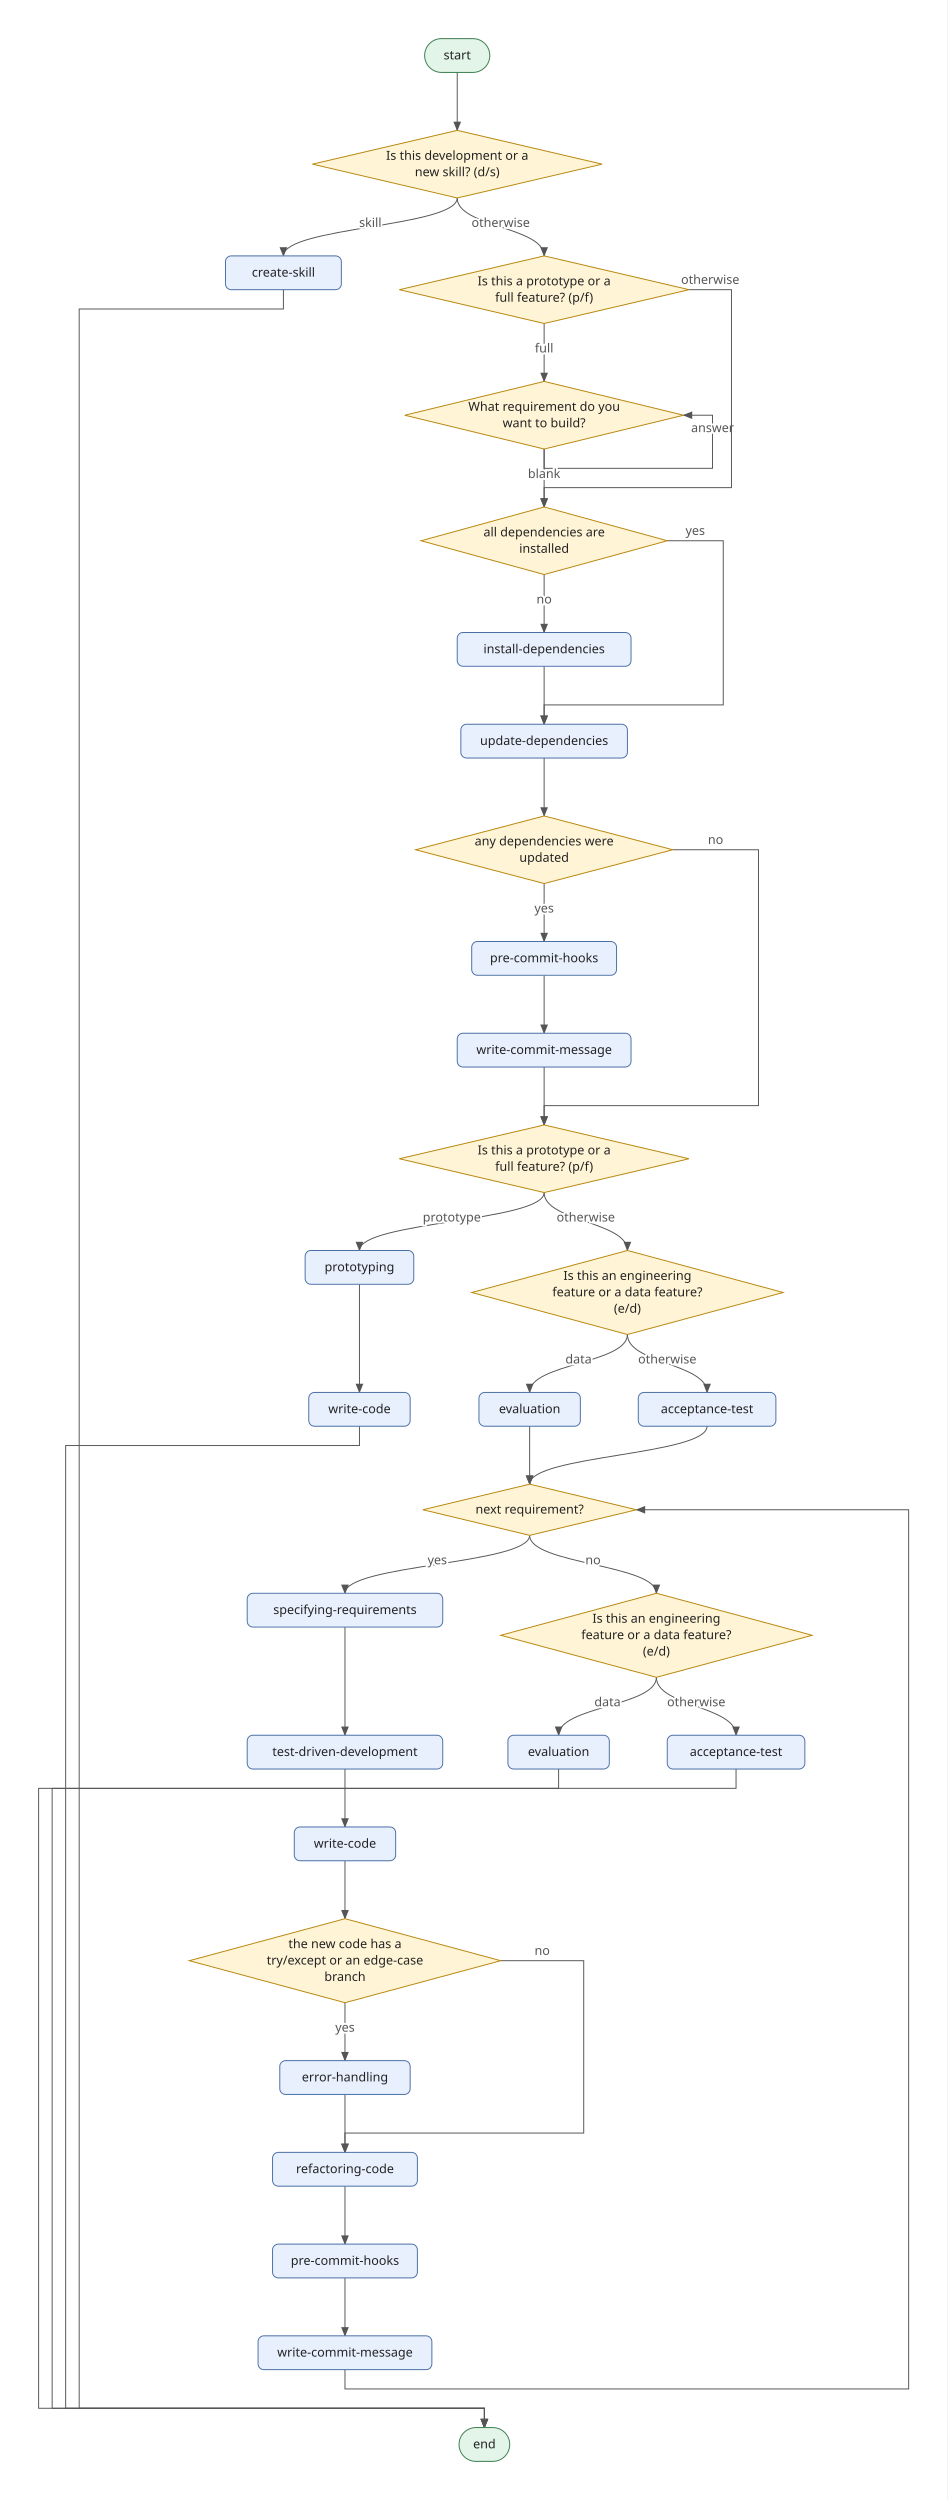
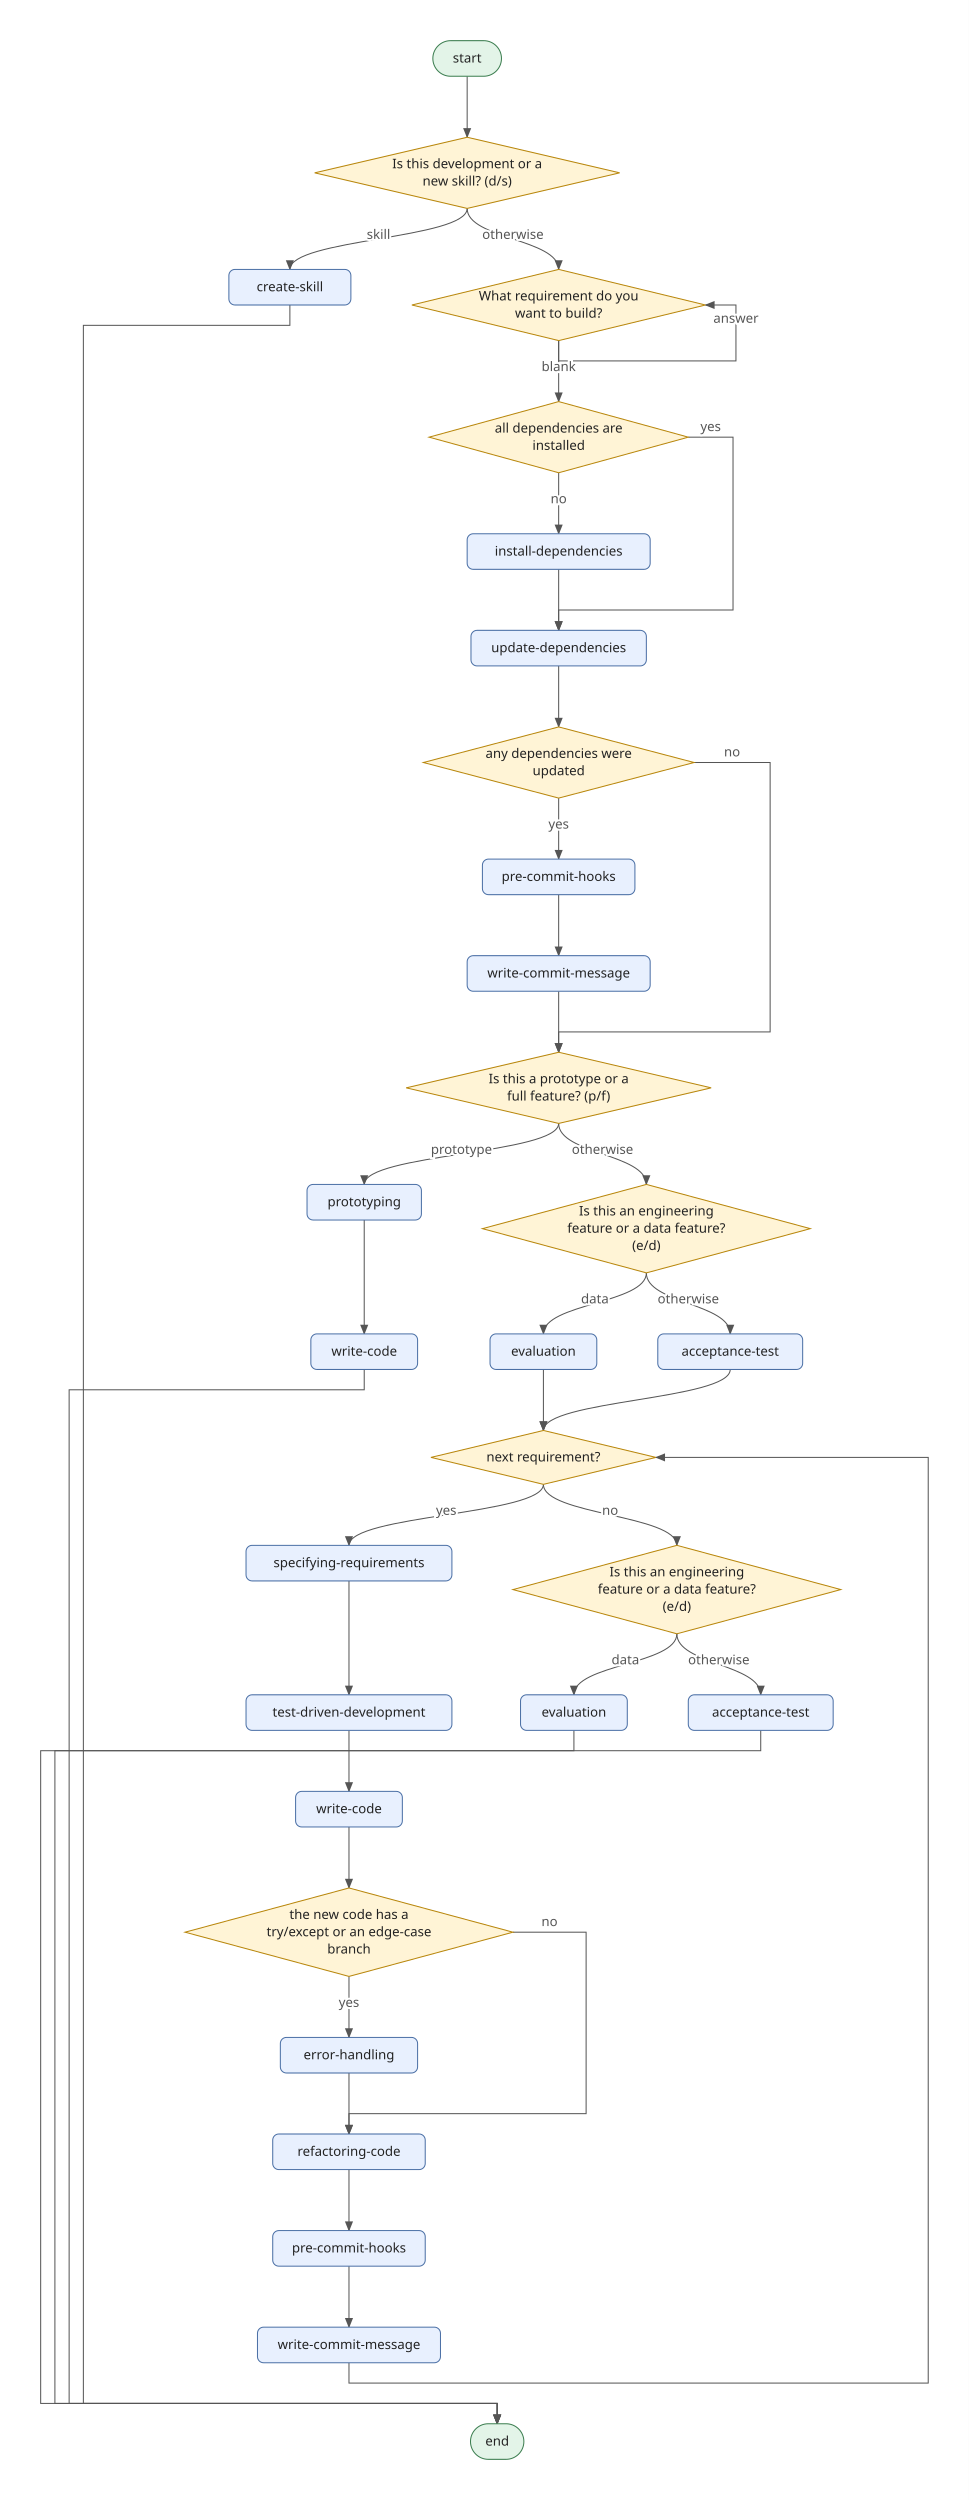
- <svg xmlns="http://www.w3.org/2000/svg" width="981" height="2589" font-family="sans-serif" font-size="13">
+ <svg xmlns="http://www.w3.org/2000/svg" width="953" height="2459" font-family="sans-serif" font-size="13">
  <defs>
    <marker id="arrow" markerWidth="10" markerHeight="8" refX="9" refY="4" orient="auto">
      <path d="M0,0 L10,4 L0,8 z" fill="#555" />
    </marker>
  </defs>
-   <rect width="981" height="2589" fill="white" />
-   <path d="M473.5,75 C473.5,105.0 473.5,105.0 473.5,135" fill="none" stroke="#555" marker-end="url(#arrow)" />
-   <path d="M473.5,205 C473.5,235.0 293.5,235.0 293.5,265" fill="none" stroke="#555" marker-end="url(#arrow)" />
-   <text x="383.5" y="235.0" text-anchor="middle" fill="#555" stroke="white" stroke-width="4" paint-order="stroke">skill</text>
-   <path d="M473.5,205 C473.5,235.0 563.5,235.0 563.5,265" fill="none" stroke="#555" marker-end="url(#arrow)" />
-   <text x="518.5" y="235.0" text-anchor="middle" fill="#555" stroke="white" stroke-width="4" paint-order="stroke">otherwise</text>
-   <path d="M563.5,335 C563.5,365.0 563.5,365.0 563.5,395" fill="none" stroke="#555" marker-end="url(#arrow)" />
-   <text x="563.5" y="365.0" text-anchor="middle" fill="#555" stroke="white" stroke-width="4" paint-order="stroke">full</text>
-   <path d="M563.5,465 L563.5,485 L737.875,485 L737.875,430.0 L707.875,430.0" fill="none" stroke="#555" marker-end="url(#arrow)" />
-   <text x="737.875" y="447.5" text-anchor="middle" fill="#555" stroke="white" stroke-width="4" paint-order="stroke">answer</text>
-   <path d="M563.5,465 C563.5,495.0 563.5,495.0 563.5,525" fill="none" stroke="#555" marker-end="url(#arrow)" />
-   <text x="563.5" y="495.0" text-anchor="middle" fill="#555" stroke="white" stroke-width="4" paint-order="stroke">blank</text>
-   <path d="M713.5,300.0 L757.5,300.0 L757.5,505 L563.5,505 L563.5,525" fill="none" stroke="#555" marker-end="url(#arrow)" />
-   <text x="735.5" y="294.0" text-anchor="middle" fill="#555" stroke="white" stroke-width="4" paint-order="stroke">otherwise</text>
-   <path d="M563.5,595 C563.5,625.0 563.5,625.0 563.5,655" fill="none" stroke="#555" marker-end="url(#arrow)" />
-   <text x="563.5" y="625.0" text-anchor="middle" fill="#555" stroke="white" stroke-width="4" paint-order="stroke">no</text>
-   <path d="M563.5,690 C563.5,720.0 563.5,720.0 563.5,750" fill="none" stroke="#555" marker-end="url(#arrow)" />
-   <path d="M691.0,560.0 L749.0,560.0 L749.0,730 L563.5,730 L563.5,750" fill="none" stroke="#555" marker-end="url(#arrow)" />
-   <text x="720.0" y="554.0" text-anchor="middle" fill="#555" stroke="white" stroke-width="4" paint-order="stroke">yes</text>
-   <path d="M563.5,785 C563.5,815.0 563.5,815.0 563.5,845" fill="none" stroke="#555" marker-end="url(#arrow)" />
-   <path d="M563.5,915 C563.5,945.0 563.5,945.0 563.5,975" fill="none" stroke="#555" marker-end="url(#arrow)" />
-   <text x="563.5" y="945.0" text-anchor="middle" fill="#555" stroke="white" stroke-width="4" paint-order="stroke">yes</text>
-   <path d="M563.5,1010 C563.5,1040.0 563.5,1040.0 563.5,1070" fill="none" stroke="#555" marker-end="url(#arrow)" />
-   <path d="M563.5,1105 C563.5,1135.0 563.5,1135.0 563.5,1165" fill="none" stroke="#555" marker-end="url(#arrow)" />
-   <path d="M696.625,880.0 L785.5,880.0 L785.5,1145 L563.5,1145 L563.5,1165" fill="none" stroke="#555" marker-end="url(#arrow)" />
-   <text x="741.062" y="874.0" text-anchor="middle" fill="#555" stroke="white" stroke-width="4" paint-order="stroke">no</text>
-   <path d="M563.5,1235 C563.5,1265.0 372.25,1265.0 372.25,1295" fill="none" stroke="#555" marker-end="url(#arrow)" />
-   <text x="467.875" y="1265.0" text-anchor="middle" fill="#555" stroke="white" stroke-width="4" paint-order="stroke">prototype</text>
-   <path d="M372.25,1330 C372.25,1386.0 372.25,1386.0 372.25,1442" fill="none" stroke="#555" marker-end="url(#arrow)" />
-   <path d="M563.5,1235 C563.5,1265.0 649.75,1265.0 649.75,1295" fill="none" stroke="#555" marker-end="url(#arrow)" />
-   <text x="606.625" y="1265.0" text-anchor="middle" fill="#555" stroke="white" stroke-width="4" paint-order="stroke">otherwise</text>
-   <path d="M649.75,1382 C649.75,1412.0 548.5,1412.0 548.5,1442" fill="none" stroke="#555" marker-end="url(#arrow)" />
-   <text x="599.125" y="1412.0" text-anchor="middle" fill="#555" stroke="white" stroke-width="4" paint-order="stroke">data</text>
-   <path d="M649.75,1382 C649.75,1412.0 732.25,1412.0 732.25,1442" fill="none" stroke="#555" marker-end="url(#arrow)" />
-   <text x="691.0" y="1412.0" text-anchor="middle" fill="#555" stroke="white" stroke-width="4" paint-order="stroke">otherwise</text>
-   <path d="M548.5,1477 C548.5,1507.0 548.5,1507.0 548.5,1537" fill="none" stroke="#555" marker-end="url(#arrow)" />
-   <path d="M732.25,1477 C732.25,1507.0 548.5,1507.0 548.5,1537" fill="none" stroke="#555" marker-end="url(#arrow)" />
-   <path d="M548.5,1590 C548.5,1620.0 357.25,1620.0 357.25,1650" fill="none" stroke="#555" marker-end="url(#arrow)" />
-   <text x="452.875" y="1620.0" text-anchor="middle" fill="#555" stroke="white" stroke-width="4" paint-order="stroke">yes</text>
-   <path d="M357.25,1685 C357.25,1741.0 357.25,1741.0 357.25,1797" fill="none" stroke="#555" marker-end="url(#arrow)" />
-   <path d="M357.25,1832 C357.25,1862.0 357.25,1862.0 357.25,1892" fill="none" stroke="#555" marker-end="url(#arrow)" />
-   <path d="M357.25,1927 C357.25,1957.0 357.25,1957.0 357.25,1987" fill="none" stroke="#555" marker-end="url(#arrow)" />
-   <path d="M357.25,2074 C357.25,2104.0 357.25,2104.0 357.25,2134" fill="none" stroke="#555" marker-end="url(#arrow)" />
-   <text x="357.25" y="2104.0" text-anchor="middle" fill="#555" stroke="white" stroke-width="4" paint-order="stroke">yes</text>
-   <path d="M357.25,2169 C357.25,2199.0 357.25,2199.0 357.25,2229" fill="none" stroke="#555" marker-end="url(#arrow)" />
-   <path d="M518.5,2030.5 L604.5,2030.5 L604.5,2209 L357.25,2209 L357.25,2229" fill="none" stroke="#555" marker-end="url(#arrow)" />
-   <text x="561.5" y="2024.5" text-anchor="middle" fill="#555" stroke="white" stroke-width="4" paint-order="stroke">no</text>
-   <path d="M357.25,2264 C357.25,2294.0 357.25,2294.0 357.25,2324" fill="none" stroke="#555" marker-end="url(#arrow)" />
-   <path d="M357.25,2359 C357.25,2389.0 357.25,2389.0 357.25,2419" fill="none" stroke="#555" marker-end="url(#arrow)" />
-   <path d="M357.25,2454 L357.25,2474 L941.0,2474 L941.0,1563.5 L659.125,1563.5" fill="none" stroke="#555" marker-end="url(#arrow)" />
-   <path d="M548.5,1590 C548.5,1620.0 679.75,1620.0 679.75,1650" fill="none" stroke="#555" marker-end="url(#arrow)" />
-   <text x="614.125" y="1620.0" text-anchor="middle" fill="#555" stroke="white" stroke-width="4" paint-order="stroke">no</text>
-   <path d="M679.75,1737 C679.75,1767.0 578.5,1767.0 578.5,1797" fill="none" stroke="#555" marker-end="url(#arrow)" />
-   <text x="629.125" y="1767.0" text-anchor="middle" fill="#555" stroke="white" stroke-width="4" paint-order="stroke">data</text>
-   <path d="M679.75,1737 C679.75,1767.0 762.25,1767.0 762.25,1797" fill="none" stroke="#555" marker-end="url(#arrow)" />
-   <text x="721.0" y="1767.0" text-anchor="middle" fill="#555" stroke="white" stroke-width="4" paint-order="stroke">otherwise</text>
-   <path d="M293.5,300 L293.5,320 L82.0,320 L82.0,2494 L501.625,2494 L501.625,2514" fill="none" stroke="#555" marker-end="url(#arrow)" />
-   <path d="M372.25,1477 L372.25,1497 L68.0,1497 L68.0,2494 L501.625,2494 L501.625,2514" fill="none" stroke="#555" marker-end="url(#arrow)" />
-   <path d="M578.5,1832 L578.5,1852 L54.0,1852 L54.0,2494 L501.625,2494 L501.625,2514" fill="none" stroke="#555" marker-end="url(#arrow)" />
-   <path d="M762.25,1832 L762.25,1852 L40.0,1852 L40.0,2494 L501.625,2494 L501.625,2514" fill="none" stroke="#555" marker-end="url(#arrow)" />
-   <rect x="439.75" y="40.0" width="67.5" height="35" rx="17.5" fill="#e3f4e8" stroke="#3b7d4f" />
-   <text x="473.5" y="61.5" text-anchor="middle" fill="#222">start</text>
-   <polygon points="473.5,135.0 623.5,170.0 473.5,205.0 323.5,170.0" fill="#fff4d6" stroke="#b8860b" />
-   <text x="473.5" y="165.5" text-anchor="middle" fill="#222">Is this development or a</text>
-   <text x="473.5" y="182.5" text-anchor="middle" fill="#222">new skill? (d/s)</text>
-   <rect x="233.5" y="265.0" width="120.0" height="35" rx="6" fill="#e8f0fe" stroke="#4a6fa5" />
-   <text x="293.5" y="286.5" text-anchor="middle" fill="#222">create-skill</text>
-   <polygon points="563.5,265.0 713.5,300.0 563.5,335.0 413.5,300.0" fill="#fff4d6" stroke="#b8860b" />
-   <text x="563.5" y="295.5" text-anchor="middle" fill="#222">Is this a prototype or a</text>
-   <text x="563.5" y="312.5" text-anchor="middle" fill="#222">full feature? (p/f)</text>
-   <polygon points="563.5,395.0 707.875,430.0 563.5,465.0 419.125,430.0" fill="#fff4d6" stroke="#b8860b" />
-   <text x="563.5" y="425.5" text-anchor="middle" fill="#222">What requirement do you</text>
-   <text x="563.5" y="442.5" text-anchor="middle" fill="#222">want to build?</text>
-   <polygon points="563.5,525.0 691.0,560.0 563.5,595.0 436.0,560.0" fill="#fff4d6" stroke="#b8860b" />
-   <text x="563.5" y="555.5" text-anchor="middle" fill="#222">all dependencies are</text>
-   <text x="563.5" y="572.5" text-anchor="middle" fill="#222">installed</text>
-   <rect x="473.5" y="655.0" width="180.0" height="35" rx="6" fill="#e8f0fe" stroke="#4a6fa5" />
-   <text x="563.5" y="676.5" text-anchor="middle" fill="#222">install-dependencies</text>
-   <rect x="477.25" y="750.0" width="172.5" height="35" rx="6" fill="#e8f0fe" stroke="#4a6fa5" />
-   <text x="563.5" y="771.5" text-anchor="middle" fill="#222">update-dependencies</text>
-   <polygon points="563.5,845.0 696.625,880.0 563.5,915.0 430.375,880.0" fill="#fff4d6" stroke="#b8860b" />
-   <text x="563.5" y="875.5" text-anchor="middle" fill="#222">any dependencies were</text>
-   <text x="563.5" y="892.5" text-anchor="middle" fill="#222">updated</text>
-   <rect x="488.5" y="975.0" width="150.0" height="35" rx="6" fill="#e8f0fe" stroke="#4a6fa5" />
-   <text x="563.5" y="996.5" text-anchor="middle" fill="#222">pre-commit-hooks</text>
-   <rect x="473.5" y="1070.0" width="180.0" height="35" rx="6" fill="#e8f0fe" stroke="#4a6fa5" />
-   <text x="563.5" y="1091.5" text-anchor="middle" fill="#222">write-commit-message</text>
-   <polygon points="563.5,1165.0 713.5,1200.0 563.5,1235.0 413.5,1200.0" fill="#fff4d6" stroke="#b8860b" />
-   <text x="563.5" y="1195.5" text-anchor="middle" fill="#222">Is this a prototype or a</text>
-   <text x="563.5" y="1212.5" text-anchor="middle" fill="#222">full feature? (p/f)</text>
-   <rect x="316.0" y="1295.0" width="112.5" height="35" rx="6" fill="#e8f0fe" stroke="#4a6fa5" />
-   <text x="372.25" y="1316.5" text-anchor="middle" fill="#222">prototyping</text>
-   <rect x="319.75" y="1442.0" width="105.0" height="35" rx="6" fill="#e8f0fe" stroke="#4a6fa5" />
-   <text x="372.25" y="1463.5" text-anchor="middle" fill="#222">write-code</text>
-   <polygon points="649.75,1295.0 811.0,1338.5 649.75,1382.0 488.5,1338.5" fill="#fff4d6" stroke="#b8860b" />
-   <text x="649.75" y="1325.5" text-anchor="middle" fill="#222">Is this an engineering</text>
-   <text x="649.75" y="1342.5" text-anchor="middle" fill="#222">feature or a data feature?</text>
-   <text x="649.75" y="1359.5" text-anchor="middle" fill="#222">(e/d)</text>
-   <rect x="496.0" y="1442.0" width="105.0" height="35" rx="6" fill="#e8f0fe" stroke="#4a6fa5" />
-   <text x="548.5" y="1463.5" text-anchor="middle" fill="#222">evaluation</text>
-   <rect x="661.0" y="1442.0" width="142.5" height="35" rx="6" fill="#e8f0fe" stroke="#4a6fa5" />
-   <text x="732.25" y="1463.5" text-anchor="middle" fill="#222">acceptance-test</text>
-   <polygon points="548.5,1537.0 659.125,1563.5 548.5,1590.0 437.875,1563.5" fill="#fff4d6" stroke="#b8860b" />
-   <text x="548.5" y="1567.5" text-anchor="middle" fill="#222">next requirement?</text>
-   <rect x="256.0" y="1650.0" width="202.5" height="35" rx="6" fill="#e8f0fe" stroke="#4a6fa5" />
-   <text x="357.25" y="1671.5" text-anchor="middle" fill="#222">specifying-requirements</text>
-   <rect x="256.0" y="1797.0" width="202.5" height="35" rx="6" fill="#e8f0fe" stroke="#4a6fa5" />
-   <text x="357.25" y="1818.5" text-anchor="middle" fill="#222">test-driven-development</text>
-   <rect x="304.75" y="1892.0" width="105.0" height="35" rx="6" fill="#e8f0fe" stroke="#4a6fa5" />
-   <text x="357.25" y="1913.5" text-anchor="middle" fill="#222">write-code</text>
-   <polygon points="357.25,1987.0 518.5,2030.5 357.25,2074.0 196.0,2030.5" fill="#fff4d6" stroke="#b8860b" />
-   <text x="357.25" y="2017.5" text-anchor="middle" fill="#222">the new code has a</text>
-   <text x="357.25" y="2034.5" text-anchor="middle" fill="#222">try/except or an edge-case</text>
-   <text x="357.25" y="2051.5" text-anchor="middle" fill="#222">branch</text>
-   <rect x="289.75" y="2134.0" width="135.0" height="35" rx="6" fill="#e8f0fe" stroke="#4a6fa5" />
-   <text x="357.25" y="2155.5" text-anchor="middle" fill="#222">error-handling</text>
-   <rect x="282.25" y="2229.0" width="150.0" height="35" rx="6" fill="#e8f0fe" stroke="#4a6fa5" />
-   <text x="357.25" y="2250.5" text-anchor="middle" fill="#222">refactoring-code</text>
-   <rect x="282.25" y="2324.0" width="150.0" height="35" rx="6" fill="#e8f0fe" stroke="#4a6fa5" />
-   <text x="357.25" y="2345.5" text-anchor="middle" fill="#222">pre-commit-hooks</text>
-   <rect x="267.25" y="2419.0" width="180.0" height="35" rx="6" fill="#e8f0fe" stroke="#4a6fa5" />
-   <text x="357.25" y="2440.5" text-anchor="middle" fill="#222">write-commit-message</text>
-   <polygon points="679.75,1650.0 841.0,1693.5 679.75,1737.0 518.5,1693.5" fill="#fff4d6" stroke="#b8860b" />
-   <text x="679.75" y="1680.5" text-anchor="middle" fill="#222">Is this an engineering</text>
-   <text x="679.75" y="1697.5" text-anchor="middle" fill="#222">feature or a data feature?</text>
-   <text x="679.75" y="1714.5" text-anchor="middle" fill="#222">(e/d)</text>
-   <rect x="526.0" y="1797.0" width="105.0" height="35" rx="6" fill="#e8f0fe" stroke="#4a6fa5" />
-   <text x="578.5" y="1818.5" text-anchor="middle" fill="#222">evaluation</text>
-   <rect x="691.0" y="1797.0" width="142.5" height="35" rx="6" fill="#e8f0fe" stroke="#4a6fa5" />
-   <text x="762.25" y="1818.5" text-anchor="middle" fill="#222">acceptance-test</text>
-   <rect x="475.375" y="2514.0" width="52.5" height="35" rx="17.5" fill="#e3f4e8" stroke="#3b7d4f" />
-   <text x="501.625" y="2535.5" text-anchor="middle" fill="#222">end</text>
+   <rect width="953" height="2459" fill="white" />
+   <path d="M459.5,75 C459.5,105.0 459.5,105.0 459.5,135" fill="none" stroke="#555" marker-end="url(#arrow)" />
+   <path d="M459.5,205 C459.5,235.0 285.125,235.0 285.125,265" fill="none" stroke="#555" marker-end="url(#arrow)" />
+   <text x="372.312" y="235.0" text-anchor="middle" fill="#555" stroke="white" stroke-width="4" paint-order="stroke">skill</text>
+   <path d="M459.5,205 C459.5,235.0 549.5,235.0 549.5,265" fill="none" stroke="#555" marker-end="url(#arrow)" />
+   <text x="504.5" y="235.0" text-anchor="middle" fill="#555" stroke="white" stroke-width="4" paint-order="stroke">otherwise</text>
+   <path d="M549.5,335 L549.5,355 L723.875,355 L723.875,300.0 L693.875,300.0" fill="none" stroke="#555" marker-end="url(#arrow)" />
+   <text x="723.875" y="317.5" text-anchor="middle" fill="#555" stroke="white" stroke-width="4" paint-order="stroke">answer</text>
+   <path d="M549.5,335 C549.5,365.0 549.5,365.0 549.5,395" fill="none" stroke="#555" marker-end="url(#arrow)" />
+   <text x="549.5" y="365.0" text-anchor="middle" fill="#555" stroke="white" stroke-width="4" paint-order="stroke">blank</text>
+   <path d="M549.5,465 C549.5,495.0 549.5,495.0 549.5,525" fill="none" stroke="#555" marker-end="url(#arrow)" />
+   <text x="549.5" y="495.0" text-anchor="middle" fill="#555" stroke="white" stroke-width="4" paint-order="stroke">no</text>
+   <path d="M549.5,560 C549.5,590.0 549.5,590.0 549.5,620" fill="none" stroke="#555" marker-end="url(#arrow)" />
+   <path d="M677.0,430.0 L721.0,430.0 L721.0,600 L549.5,600 L549.5,620" fill="none" stroke="#555" marker-end="url(#arrow)" />
+   <text x="699.0" y="424.0" text-anchor="middle" fill="#555" stroke="white" stroke-width="4" paint-order="stroke">yes</text>
+   <path d="M549.5,655 C549.5,685.0 549.5,685.0 549.5,715" fill="none" stroke="#555" marker-end="url(#arrow)" />
+   <path d="M549.5,785 C549.5,815.0 549.5,815.0 549.5,845" fill="none" stroke="#555" marker-end="url(#arrow)" />
+   <text x="549.5" y="815.0" text-anchor="middle" fill="#555" stroke="white" stroke-width="4" paint-order="stroke">yes</text>
+   <path d="M549.5,880 C549.5,910.0 549.5,910.0 549.5,940" fill="none" stroke="#555" marker-end="url(#arrow)" />
+   <path d="M549.5,975 C549.5,1005.0 549.5,1005.0 549.5,1035" fill="none" stroke="#555" marker-end="url(#arrow)" />
+   <path d="M682.625,750.0 L757.5,750.0 L757.5,1015 L549.5,1015 L549.5,1035" fill="none" stroke="#555" marker-end="url(#arrow)" />
+   <text x="720.062" y="744.0" text-anchor="middle" fill="#555" stroke="white" stroke-width="4" paint-order="stroke">no</text>
+   <path d="M549.5,1105 C549.5,1135.0 358.25,1135.0 358.25,1165" fill="none" stroke="#555" marker-end="url(#arrow)" />
+   <text x="453.875" y="1135.0" text-anchor="middle" fill="#555" stroke="white" stroke-width="4" paint-order="stroke">prototype</text>
+   <path d="M358.25,1200 C358.25,1256.0 358.25,1256.0 358.25,1312" fill="none" stroke="#555" marker-end="url(#arrow)" />
+   <path d="M549.5,1105 C549.5,1135.0 635.75,1135.0 635.75,1165" fill="none" stroke="#555" marker-end="url(#arrow)" />
+   <text x="592.625" y="1135.0" text-anchor="middle" fill="#555" stroke="white" stroke-width="4" paint-order="stroke">otherwise</text>
+   <path d="M635.75,1252 C635.75,1282.0 534.5,1282.0 534.5,1312" fill="none" stroke="#555" marker-end="url(#arrow)" />
+   <text x="585.125" y="1282.0" text-anchor="middle" fill="#555" stroke="white" stroke-width="4" paint-order="stroke">data</text>
+   <path d="M635.75,1252 C635.75,1282.0 718.25,1282.0 718.25,1312" fill="none" stroke="#555" marker-end="url(#arrow)" />
+   <text x="677.0" y="1282.0" text-anchor="middle" fill="#555" stroke="white" stroke-width="4" paint-order="stroke">otherwise</text>
+   <path d="M534.5,1347 C534.5,1377.0 534.5,1377.0 534.5,1407" fill="none" stroke="#555" marker-end="url(#arrow)" />
+   <path d="M718.25,1347 C718.25,1377.0 534.5,1377.0 534.5,1407" fill="none" stroke="#555" marker-end="url(#arrow)" />
+   <path d="M534.5,1460 C534.5,1490.0 343.25,1490.0 343.25,1520" fill="none" stroke="#555" marker-end="url(#arrow)" />
+   <text x="438.875" y="1490.0" text-anchor="middle" fill="#555" stroke="white" stroke-width="4" paint-order="stroke">yes</text>
+   <path d="M343.25,1555 C343.25,1611.0 343.25,1611.0 343.25,1667" fill="none" stroke="#555" marker-end="url(#arrow)" />
+   <path d="M343.25,1702 C343.25,1732.0 343.25,1732.0 343.25,1762" fill="none" stroke="#555" marker-end="url(#arrow)" />
+   <path d="M343.25,1797 C343.25,1827.0 343.25,1827.0 343.25,1857" fill="none" stroke="#555" marker-end="url(#arrow)" />
+   <path d="M343.25,1944 C343.25,1974.0 343.25,1974.0 343.25,2004" fill="none" stroke="#555" marker-end="url(#arrow)" />
+   <text x="343.25" y="1974.0" text-anchor="middle" fill="#555" stroke="white" stroke-width="4" paint-order="stroke">yes</text>
+   <path d="M343.25,2039 C343.25,2069.0 343.25,2069.0 343.25,2099" fill="none" stroke="#555" marker-end="url(#arrow)" />
+   <path d="M504.5,1900.5 L576.5,1900.5 L576.5,2079 L343.25,2079 L343.25,2099" fill="none" stroke="#555" marker-end="url(#arrow)" />
+   <text x="540.5" y="1894.5" text-anchor="middle" fill="#555" stroke="white" stroke-width="4" paint-order="stroke">no</text>
+   <path d="M343.25,2134 C343.25,2164.0 343.25,2164.0 343.25,2194" fill="none" stroke="#555" marker-end="url(#arrow)" />
+   <path d="M343.25,2229 C343.25,2259.0 343.25,2259.0 343.25,2289" fill="none" stroke="#555" marker-end="url(#arrow)" />
+   <path d="M343.25,2324 L343.25,2344 L913.0,2344 L913.0,1433.5 L645.125,1433.5" fill="none" stroke="#555" marker-end="url(#arrow)" />
+   <path d="M534.5,1460 C534.5,1490.0 665.75,1490.0 665.75,1520" fill="none" stroke="#555" marker-end="url(#arrow)" />
+   <text x="600.125" y="1490.0" text-anchor="middle" fill="#555" stroke="white" stroke-width="4" paint-order="stroke">no</text>
+   <path d="M665.75,1607 C665.75,1637.0 564.5,1637.0 564.5,1667" fill="none" stroke="#555" marker-end="url(#arrow)" />
+   <text x="615.125" y="1637.0" text-anchor="middle" fill="#555" stroke="white" stroke-width="4" paint-order="stroke">data</text>
+   <path d="M665.75,1607 C665.75,1637.0 748.25,1637.0 748.25,1667" fill="none" stroke="#555" marker-end="url(#arrow)" />
+   <text x="707.0" y="1637.0" text-anchor="middle" fill="#555" stroke="white" stroke-width="4" paint-order="stroke">otherwise</text>
+   <path d="M285.125,300 L285.125,320 L82.0,320 L82.0,2364 L489.031,2364 L489.031,2384" fill="none" stroke="#555" marker-end="url(#arrow)" />
+   <path d="M358.25,1347 L358.25,1367 L68.0,1367 L68.0,2364 L489.031,2364 L489.031,2384" fill="none" stroke="#555" marker-end="url(#arrow)" />
+   <path d="M564.5,1702 L564.5,1722 L54.0,1722 L54.0,2364 L489.031,2364 L489.031,2384" fill="none" stroke="#555" marker-end="url(#arrow)" />
+   <path d="M748.25,1702 L748.25,1722 L40.0,1722 L40.0,2364 L489.031,2364 L489.031,2384" fill="none" stroke="#555" marker-end="url(#arrow)" />
+   <rect x="425.75" y="40.0" width="67.5" height="35" rx="17.5" fill="#e3f4e8" stroke="#3b7d4f" />
+   <text x="459.5" y="61.5" text-anchor="middle" fill="#222">start</text>
+   <polygon points="459.5,135.0 609.5,170.0 459.5,205.0 309.5,170.0" fill="#fff4d6" stroke="#b8860b" />
+   <text x="459.5" y="165.5" text-anchor="middle" fill="#222">Is this development or a</text>
+   <text x="459.5" y="182.5" text-anchor="middle" fill="#222">new skill? (d/s)</text>
+   <rect x="225.125" y="265.0" width="120.0" height="35" rx="6" fill="#e8f0fe" stroke="#4a6fa5" />
+   <text x="285.125" y="286.5" text-anchor="middle" fill="#222">create-skill</text>
+   <polygon points="549.5,265.0 693.875,300.0 549.5,335.0 405.125,300.0" fill="#fff4d6" stroke="#b8860b" />
+   <text x="549.5" y="295.5" text-anchor="middle" fill="#222">What requirement do you</text>
+   <text x="549.5" y="312.5" text-anchor="middle" fill="#222">want to build?</text>
+   <polygon points="549.5,395.0 677.0,430.0 549.5,465.0 422.0,430.0" fill="#fff4d6" stroke="#b8860b" />
+   <text x="549.5" y="425.5" text-anchor="middle" fill="#222">all dependencies are</text>
+   <text x="549.5" y="442.5" text-anchor="middle" fill="#222">installed</text>
+   <rect x="459.5" y="525.0" width="180.0" height="35" rx="6" fill="#e8f0fe" stroke="#4a6fa5" />
+   <text x="549.5" y="546.5" text-anchor="middle" fill="#222">install-dependencies</text>
+   <rect x="463.25" y="620.0" width="172.5" height="35" rx="6" fill="#e8f0fe" stroke="#4a6fa5" />
+   <text x="549.5" y="641.5" text-anchor="middle" fill="#222">update-dependencies</text>
+   <polygon points="549.5,715.0 682.625,750.0 549.5,785.0 416.375,750.0" fill="#fff4d6" stroke="#b8860b" />
+   <text x="549.5" y="745.5" text-anchor="middle" fill="#222">any dependencies were</text>
+   <text x="549.5" y="762.5" text-anchor="middle" fill="#222">updated</text>
+   <rect x="474.5" y="845.0" width="150.0" height="35" rx="6" fill="#e8f0fe" stroke="#4a6fa5" />
+   <text x="549.5" y="866.5" text-anchor="middle" fill="#222">pre-commit-hooks</text>
+   <rect x="459.5" y="940.0" width="180.0" height="35" rx="6" fill="#e8f0fe" stroke="#4a6fa5" />
+   <text x="549.5" y="961.5" text-anchor="middle" fill="#222">write-commit-message</text>
+   <polygon points="549.5,1035.0 699.5,1070.0 549.5,1105.0 399.5,1070.0" fill="#fff4d6" stroke="#b8860b" />
+   <text x="549.5" y="1065.5" text-anchor="middle" fill="#222">Is this a prototype or a</text>
+   <text x="549.5" y="1082.5" text-anchor="middle" fill="#222">full feature? (p/f)</text>
+   <rect x="302.0" y="1165.0" width="112.5" height="35" rx="6" fill="#e8f0fe" stroke="#4a6fa5" />
+   <text x="358.25" y="1186.5" text-anchor="middle" fill="#222">prototyping</text>
+   <rect x="305.75" y="1312.0" width="105.0" height="35" rx="6" fill="#e8f0fe" stroke="#4a6fa5" />
+   <text x="358.25" y="1333.5" text-anchor="middle" fill="#222">write-code</text>
+   <polygon points="635.75,1165.0 797.0,1208.5 635.75,1252.0 474.5,1208.5" fill="#fff4d6" stroke="#b8860b" />
+   <text x="635.75" y="1195.5" text-anchor="middle" fill="#222">Is this an engineering</text>
+   <text x="635.75" y="1212.5" text-anchor="middle" fill="#222">feature or a data feature?</text>
+   <text x="635.75" y="1229.5" text-anchor="middle" fill="#222">(e/d)</text>
+   <rect x="482.0" y="1312.0" width="105.0" height="35" rx="6" fill="#e8f0fe" stroke="#4a6fa5" />
+   <text x="534.5" y="1333.5" text-anchor="middle" fill="#222">evaluation</text>
+   <rect x="647.0" y="1312.0" width="142.5" height="35" rx="6" fill="#e8f0fe" stroke="#4a6fa5" />
+   <text x="718.25" y="1333.5" text-anchor="middle" fill="#222">acceptance-test</text>
+   <polygon points="534.5,1407.0 645.125,1433.5 534.5,1460.0 423.875,1433.5" fill="#fff4d6" stroke="#b8860b" />
+   <text x="534.5" y="1437.5" text-anchor="middle" fill="#222">next requirement?</text>
+   <rect x="242.0" y="1520.0" width="202.5" height="35" rx="6" fill="#e8f0fe" stroke="#4a6fa5" />
+   <text x="343.25" y="1541.5" text-anchor="middle" fill="#222">specifying-requirements</text>
+   <rect x="242.0" y="1667.0" width="202.5" height="35" rx="6" fill="#e8f0fe" stroke="#4a6fa5" />
+   <text x="343.25" y="1688.5" text-anchor="middle" fill="#222">test-driven-development</text>
+   <rect x="290.75" y="1762.0" width="105.0" height="35" rx="6" fill="#e8f0fe" stroke="#4a6fa5" />
+   <text x="343.25" y="1783.5" text-anchor="middle" fill="#222">write-code</text>
+   <polygon points="343.25,1857.0 504.5,1900.5 343.25,1944.0 182.0,1900.5" fill="#fff4d6" stroke="#b8860b" />
+   <text x="343.25" y="1887.5" text-anchor="middle" fill="#222">the new code has a</text>
+   <text x="343.25" y="1904.5" text-anchor="middle" fill="#222">try/except or an edge-case</text>
+   <text x="343.25" y="1921.5" text-anchor="middle" fill="#222">branch</text>
+   <rect x="275.75" y="2004.0" width="135.0" height="35" rx="6" fill="#e8f0fe" stroke="#4a6fa5" />
+   <text x="343.25" y="2025.5" text-anchor="middle" fill="#222">error-handling</text>
+   <rect x="268.25" y="2099.0" width="150.0" height="35" rx="6" fill="#e8f0fe" stroke="#4a6fa5" />
+   <text x="343.25" y="2120.5" text-anchor="middle" fill="#222">refactoring-code</text>
+   <rect x="268.25" y="2194.0" width="150.0" height="35" rx="6" fill="#e8f0fe" stroke="#4a6fa5" />
+   <text x="343.25" y="2215.5" text-anchor="middle" fill="#222">pre-commit-hooks</text>
+   <rect x="253.25" y="2289.0" width="180.0" height="35" rx="6" fill="#e8f0fe" stroke="#4a6fa5" />
+   <text x="343.25" y="2310.5" text-anchor="middle" fill="#222">write-commit-message</text>
+   <polygon points="665.75,1520.0 827.0,1563.5 665.75,1607.0 504.5,1563.5" fill="#fff4d6" stroke="#b8860b" />
+   <text x="665.75" y="1550.5" text-anchor="middle" fill="#222">Is this an engineering</text>
+   <text x="665.75" y="1567.5" text-anchor="middle" fill="#222">feature or a data feature?</text>
+   <text x="665.75" y="1584.5" text-anchor="middle" fill="#222">(e/d)</text>
+   <rect x="512.0" y="1667.0" width="105.0" height="35" rx="6" fill="#e8f0fe" stroke="#4a6fa5" />
+   <text x="564.5" y="1688.5" text-anchor="middle" fill="#222">evaluation</text>
+   <rect x="677.0" y="1667.0" width="142.5" height="35" rx="6" fill="#e8f0fe" stroke="#4a6fa5" />
+   <text x="748.25" y="1688.5" text-anchor="middle" fill="#222">acceptance-test</text>
+   <rect x="462.781" y="2384.0" width="52.5" height="35" rx="17.5" fill="#e3f4e8" stroke="#3b7d4f" />
+   <text x="489.031" y="2405.5" text-anchor="middle" fill="#222">end</text>
</svg>
